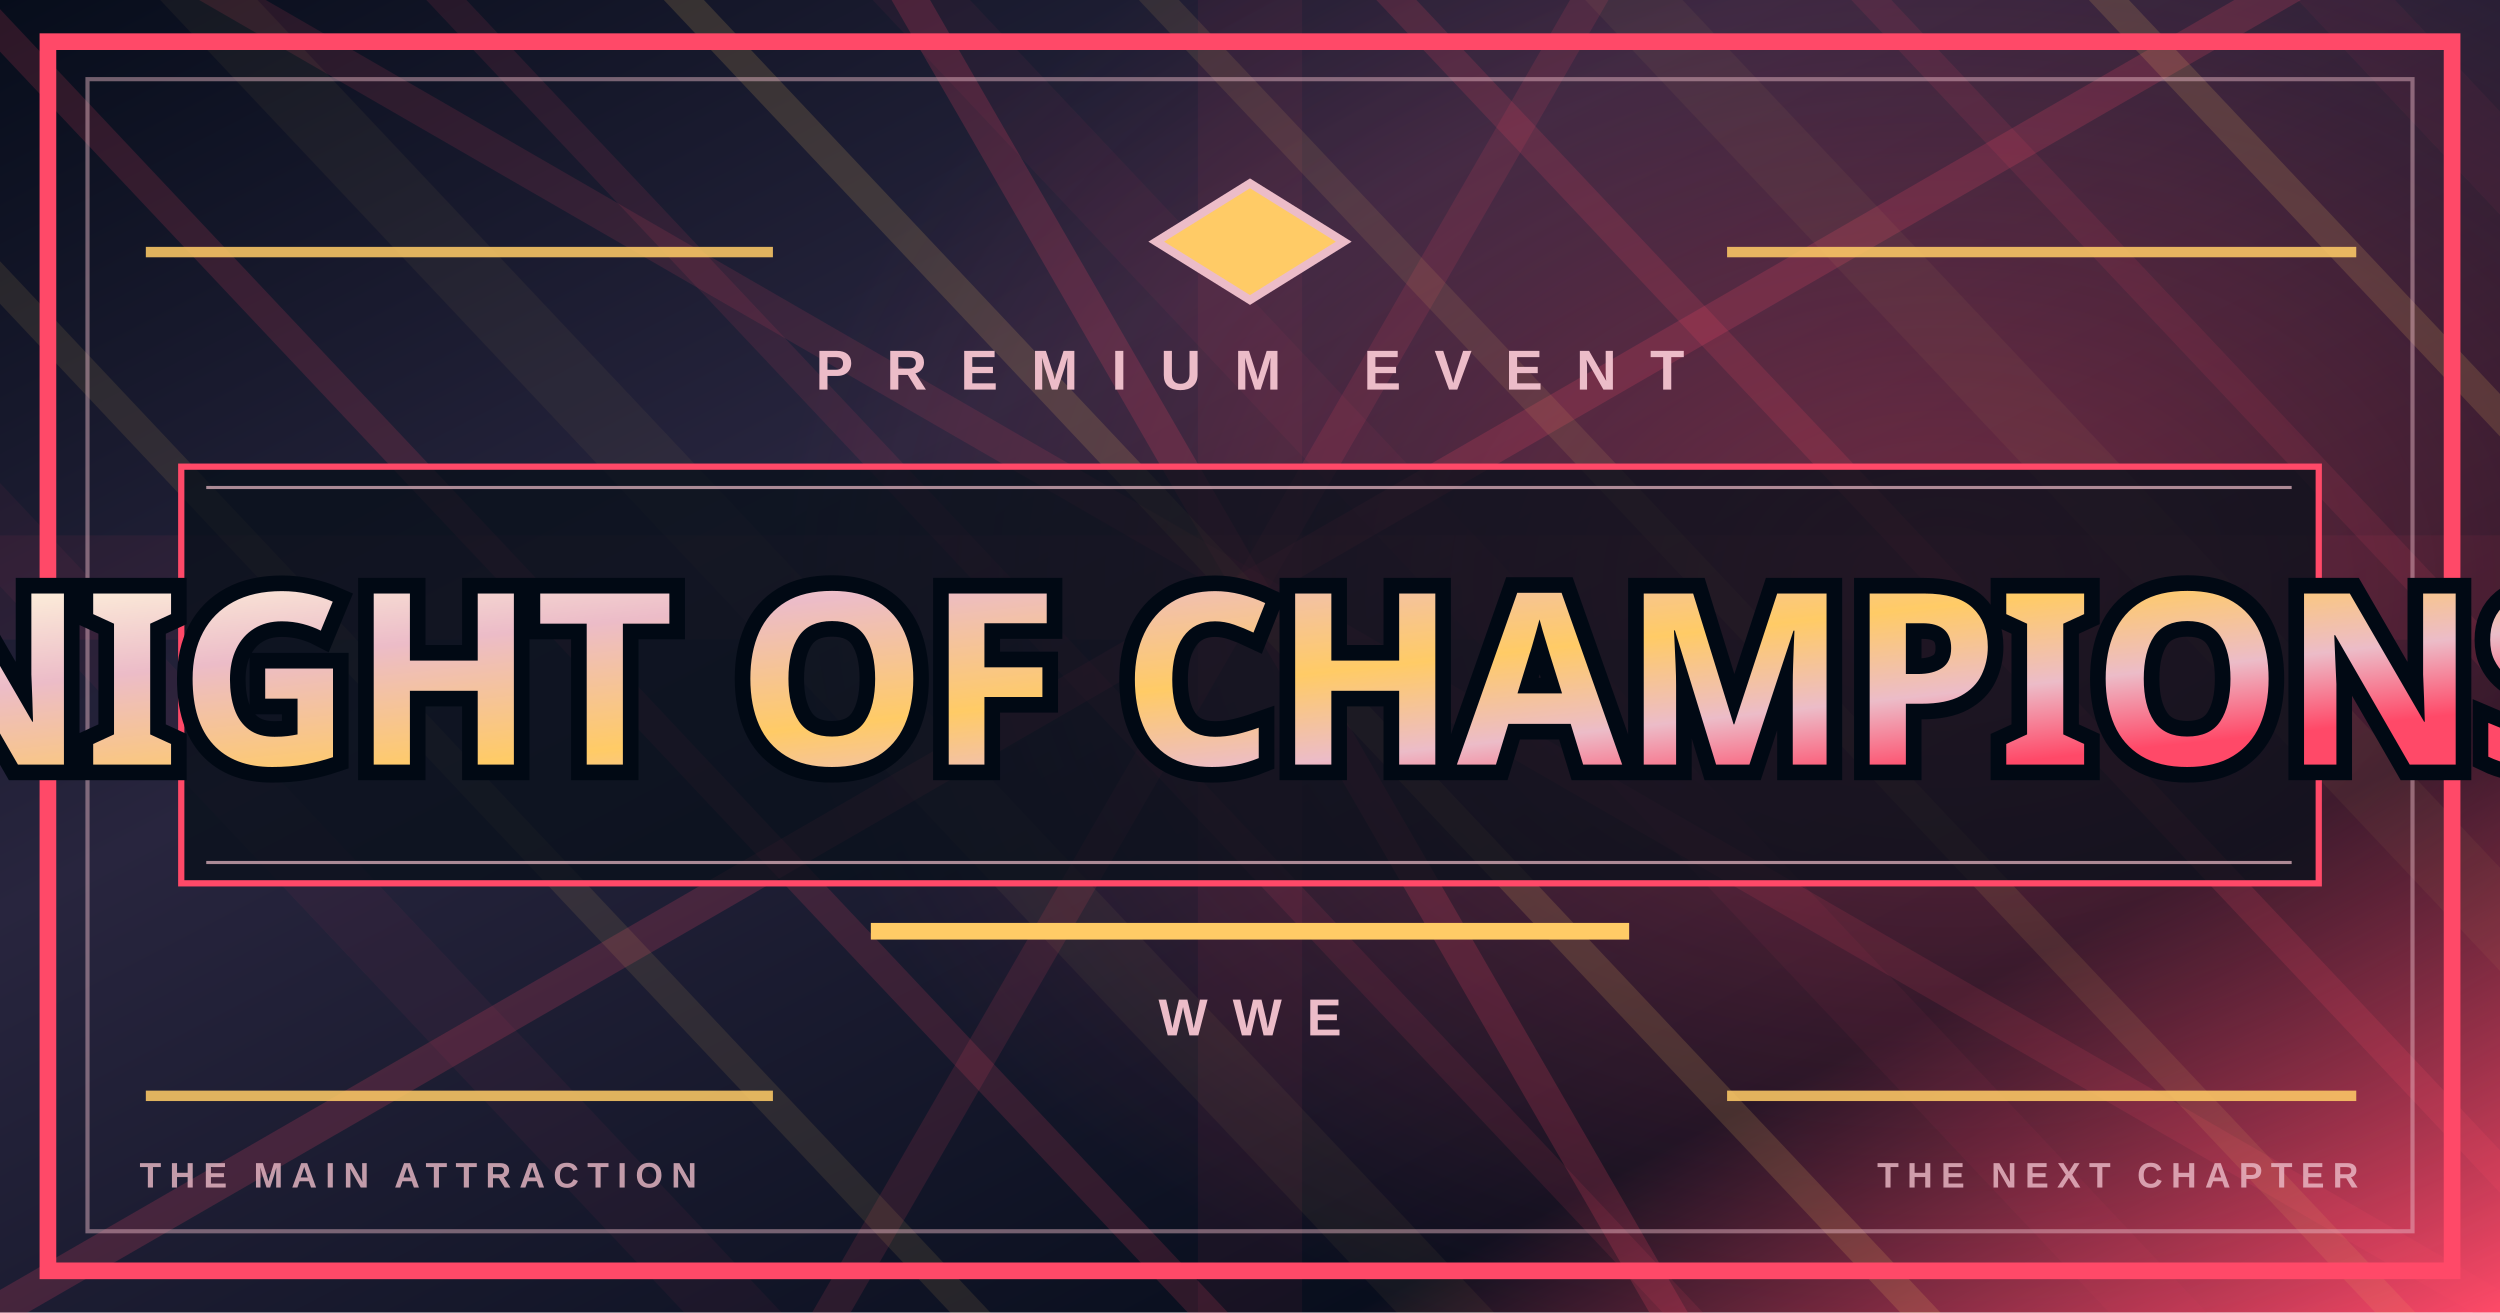
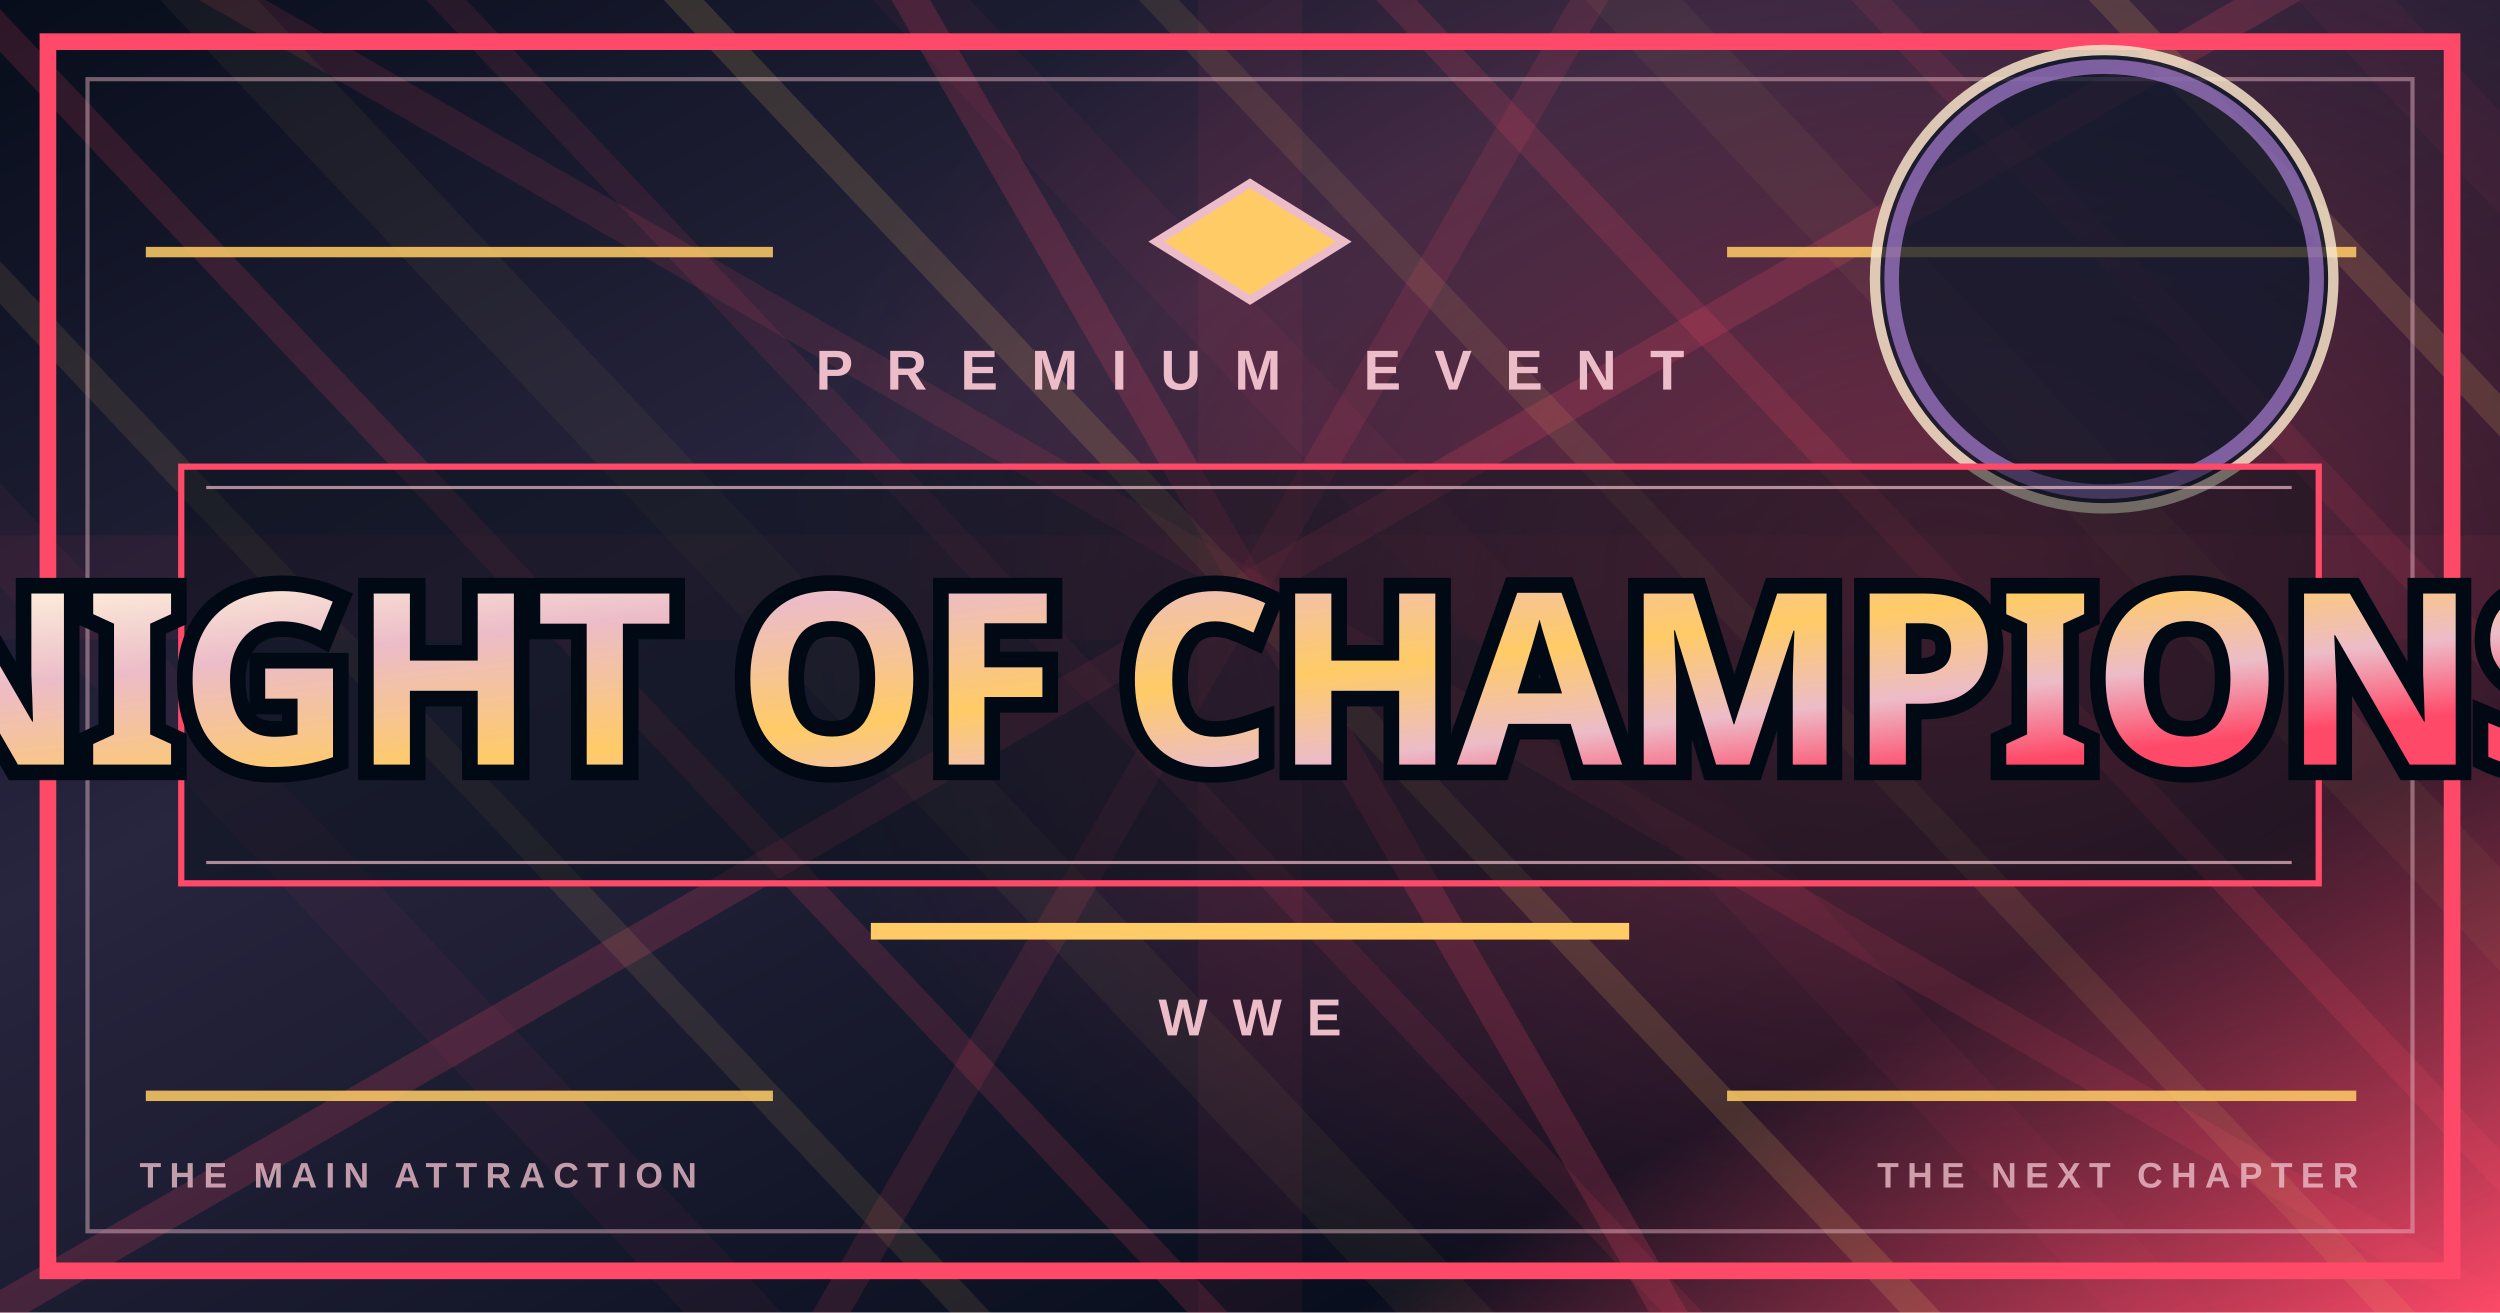
<svg xmlns="http://www.w3.org/2000/svg" width="1200" height="630" viewBox="0 0 1200 630" role="img" aria-label="NIGHT OF CHAMPIONS event art">
  <defs>
    <linearGradient id="sky" x1="0" y1="0" x2="1" y2="1">
      <stop stop-color="#070d1b" />
      <stop offset=".35" stop-color="#28253e" />
      <stop offset=".77" stop-color="#080e1d" />
      <stop offset="1" stop-color="#ff4968" />
    </linearGradient>
    <linearGradient id="chrome" x1="0" y1="0" x2="1" y2=".6">
      <stop stop-color="#fff5dc" />
      <stop offset=".27" stop-color="#ecbcc8" />
      <stop offset=".59" stop-color="#ffcb66" />
      <stop offset=".81" stop-color="#ecbcc8" />
      <stop offset="1" stop-color="#ff4968" />
    </linearGradient>
    <radialGradient id="spot">
      <stop stop-color="#ff4968" stop-opacity=".39" />
      <stop offset="1" stop-color="#ff4968" stop-opacity="0" />
    </radialGradient>
  </defs>
  <path fill="url(#sky)" d="M0 0h1200v630H0z" />
  <ellipse cx="935" cy="280" rx="570" ry="390" fill="url(#spot)" />
  <path d="M600 282L1680.0 282.0" stroke="#ff4968" stroke-width="50" opacity="0.06" />
  <path d="M600 282L1535.3 822.0" stroke="#ff4968" stroke-width="16" opacity="0.12" />
  <path d="M600 282L1140.0 1217.3" stroke="#ff4968" stroke-width="16" opacity="0.18" />
  <path d="M600 282L600.0 1362.0" stroke="#ff4968" stroke-width="50" opacity="0.06" />
  <path d="M600 282L60.0 1217.3" stroke="#ff4968" stroke-width="16" opacity="0.12" />
  <path d="M600 282L-335.3 822.0" stroke="#ff4968" stroke-width="16" opacity="0.18" />
  <path d="M600 282L-480.0 282.0" stroke="#ff4968" stroke-width="50" opacity="0.06" />
  <path d="M600 282L-335.3 -258.0" stroke="#ff4968" stroke-width="16" opacity="0.12" />
  <path d="M600 282L60.0 -653.3" stroke="#ff4968" stroke-width="16" opacity="0.18" />
  <path d="M600 282L600.0 -798.0" stroke="#ff4968" stroke-width="50" opacity="0.06" />
  <path d="M600 282L1140.0 -653.3" stroke="#ff4968" stroke-width="16" opacity="0.12" />
  <path d="M600 282L1535.3 -258.0" stroke="#ff4968" stroke-width="16" opacity="0.18" />
  <path d="M-270 -30L380 660" stroke="#ff4968" opacity="0.05" stroke-width="34" />
  <path d="M-156 -30L494 660" stroke="#ffcb66" opacity="0.1" stroke-width="14" />
  <path d="M-42 -30L608 660" stroke="#ff4968" opacity="0.15" stroke-width="14" />
  <path d="M72 -30L722 660" stroke="#ffcb66" opacity="0.05" stroke-width="34" />
  <path d="M186 -30L836 660" stroke="#ff4968" opacity="0.1" stroke-width="14" />
  <path d="M300 -30L950 660" stroke="#ffcb66" opacity="0.15" stroke-width="14" />
  <path d="M414 -30L1064 660" stroke="#ff4968" opacity="0.05" stroke-width="34" />
  <path d="M528 -30L1178 660" stroke="#ffcb66" opacity="0.1" stroke-width="14" />
  <path d="M642 -30L1292 660" stroke="#ff4968" opacity="0.15" stroke-width="14" />
  <path d="M756 -30L1406 660" stroke="#ffcb66" opacity="0.05" stroke-width="34" />
  <path d="M870 -30L1520 660" stroke="#ff4968" opacity="0.1" stroke-width="14" />
  <path d="M984 -30L1634 660" stroke="#ffcb66" opacity="0.15" stroke-width="14" />
  <path d="M1098 -30L1748 660" stroke="#ff4968" opacity="0.05" stroke-width="34" />
  <path d="M1212 -30L1862 660" stroke="#ffcb66" opacity="0.1" stroke-width="14" />
  <path d="M1326 -30L1976 660" stroke="#ff4968" opacity="0.15" stroke-width="14" />
-   <g color="#ff4968" opacity=".48" transform="translate(-60 0)">
+   <g id="ppw-event-crest" color="#ff4968" opacity=".48" transform="translate(-60 0)">
    <g fill="none" stroke="currentColor" stroke-width="11" stroke-linecap="round" stroke-linejoin="round">M923 80 1080 181l-29 189-128 117-126-117-29-189Z M923 110v355M781 290h280M837 202h175M833 378h184</g>
  </g>
  <path d="M23 20h1154v590H23Z" fill="none" stroke="#ff4968" stroke-width="8" />
  <path d="M42 38h1116v553H42Z" fill="none" stroke="#ecbcc8" stroke-width="2" opacity=".46" />
  <path d="M70 121h301M829 121h302M70 526h301M829 526h302" stroke="#ffcb66" stroke-width="5" opacity=".86" />
  <path d="M600 88l45 28-45 28-45-28Z" fill="#ffcb66" stroke="#ecbcc8" stroke-width="4" />
  <text x="600" y="187" font-family="Arial,sans-serif" text-anchor="middle" font-size="27" letter-spacing="16" font-weight="900" fill="#ecbcc8">PREMIUM EVENT</text>
-   <path d="M87 224H1113V424H87Z" fill="#09101bc4" stroke="#ff4968" stroke-width="3" />
+   <circle cx="1010" cy="134" r="110" fill="#0d1729e0" stroke="#f6e3c8" stroke-width="5" opacity=".85" />
+   <circle cx="1010" cy="134" r="102" fill="none" stroke="#c08eec" stroke-width="7" opacity=".6" />
+   <use href="#ppw-event-crest" transform="translate(1010 134) scale(.40) translate(-930 -280)" opacity=".98" />
+   <path d="M87 224H1113V424H87Z" fill="#09101b82" stroke="#ff4968" stroke-width="3" />
  <path d="M99 234h1001M99 414h1001" stroke="#ecbcc8" stroke-width="1.5" opacity=".7" />
  <text x="600" y="367" text-anchor="middle" font-family="Impact,'Arial Black',sans-serif" font-size="115" font-weight="1000" textLength="944" lengthAdjust="spacingAndGlyphs" fill="url(#chrome)" stroke="#010914" stroke-width="15" paint-order="stroke">NIGHT OF CHAMPIONS</text>
  <path d="M418 447h364" stroke="#ffcb66" stroke-width="8" />
  <text x="600" y="497" text-anchor="middle" fill="#ecbcc8" font-family="Arial,sans-serif" font-size="25" font-weight="900" letter-spacing="12">WWE</text>
  <text x="67" y="570" fill="#ecbcc8" opacity=".8" font-family="Arial,sans-serif" font-size="17" font-weight="900" letter-spacing="4">THE MAIN ATTRACTION</text>
  <text x="1132" y="570" text-anchor="end" fill="#ecbcc8" opacity=".8" font-family="Arial,sans-serif" font-size="17" font-weight="900" letter-spacing="4">THE NEXT CHAPTER</text>
</svg>
